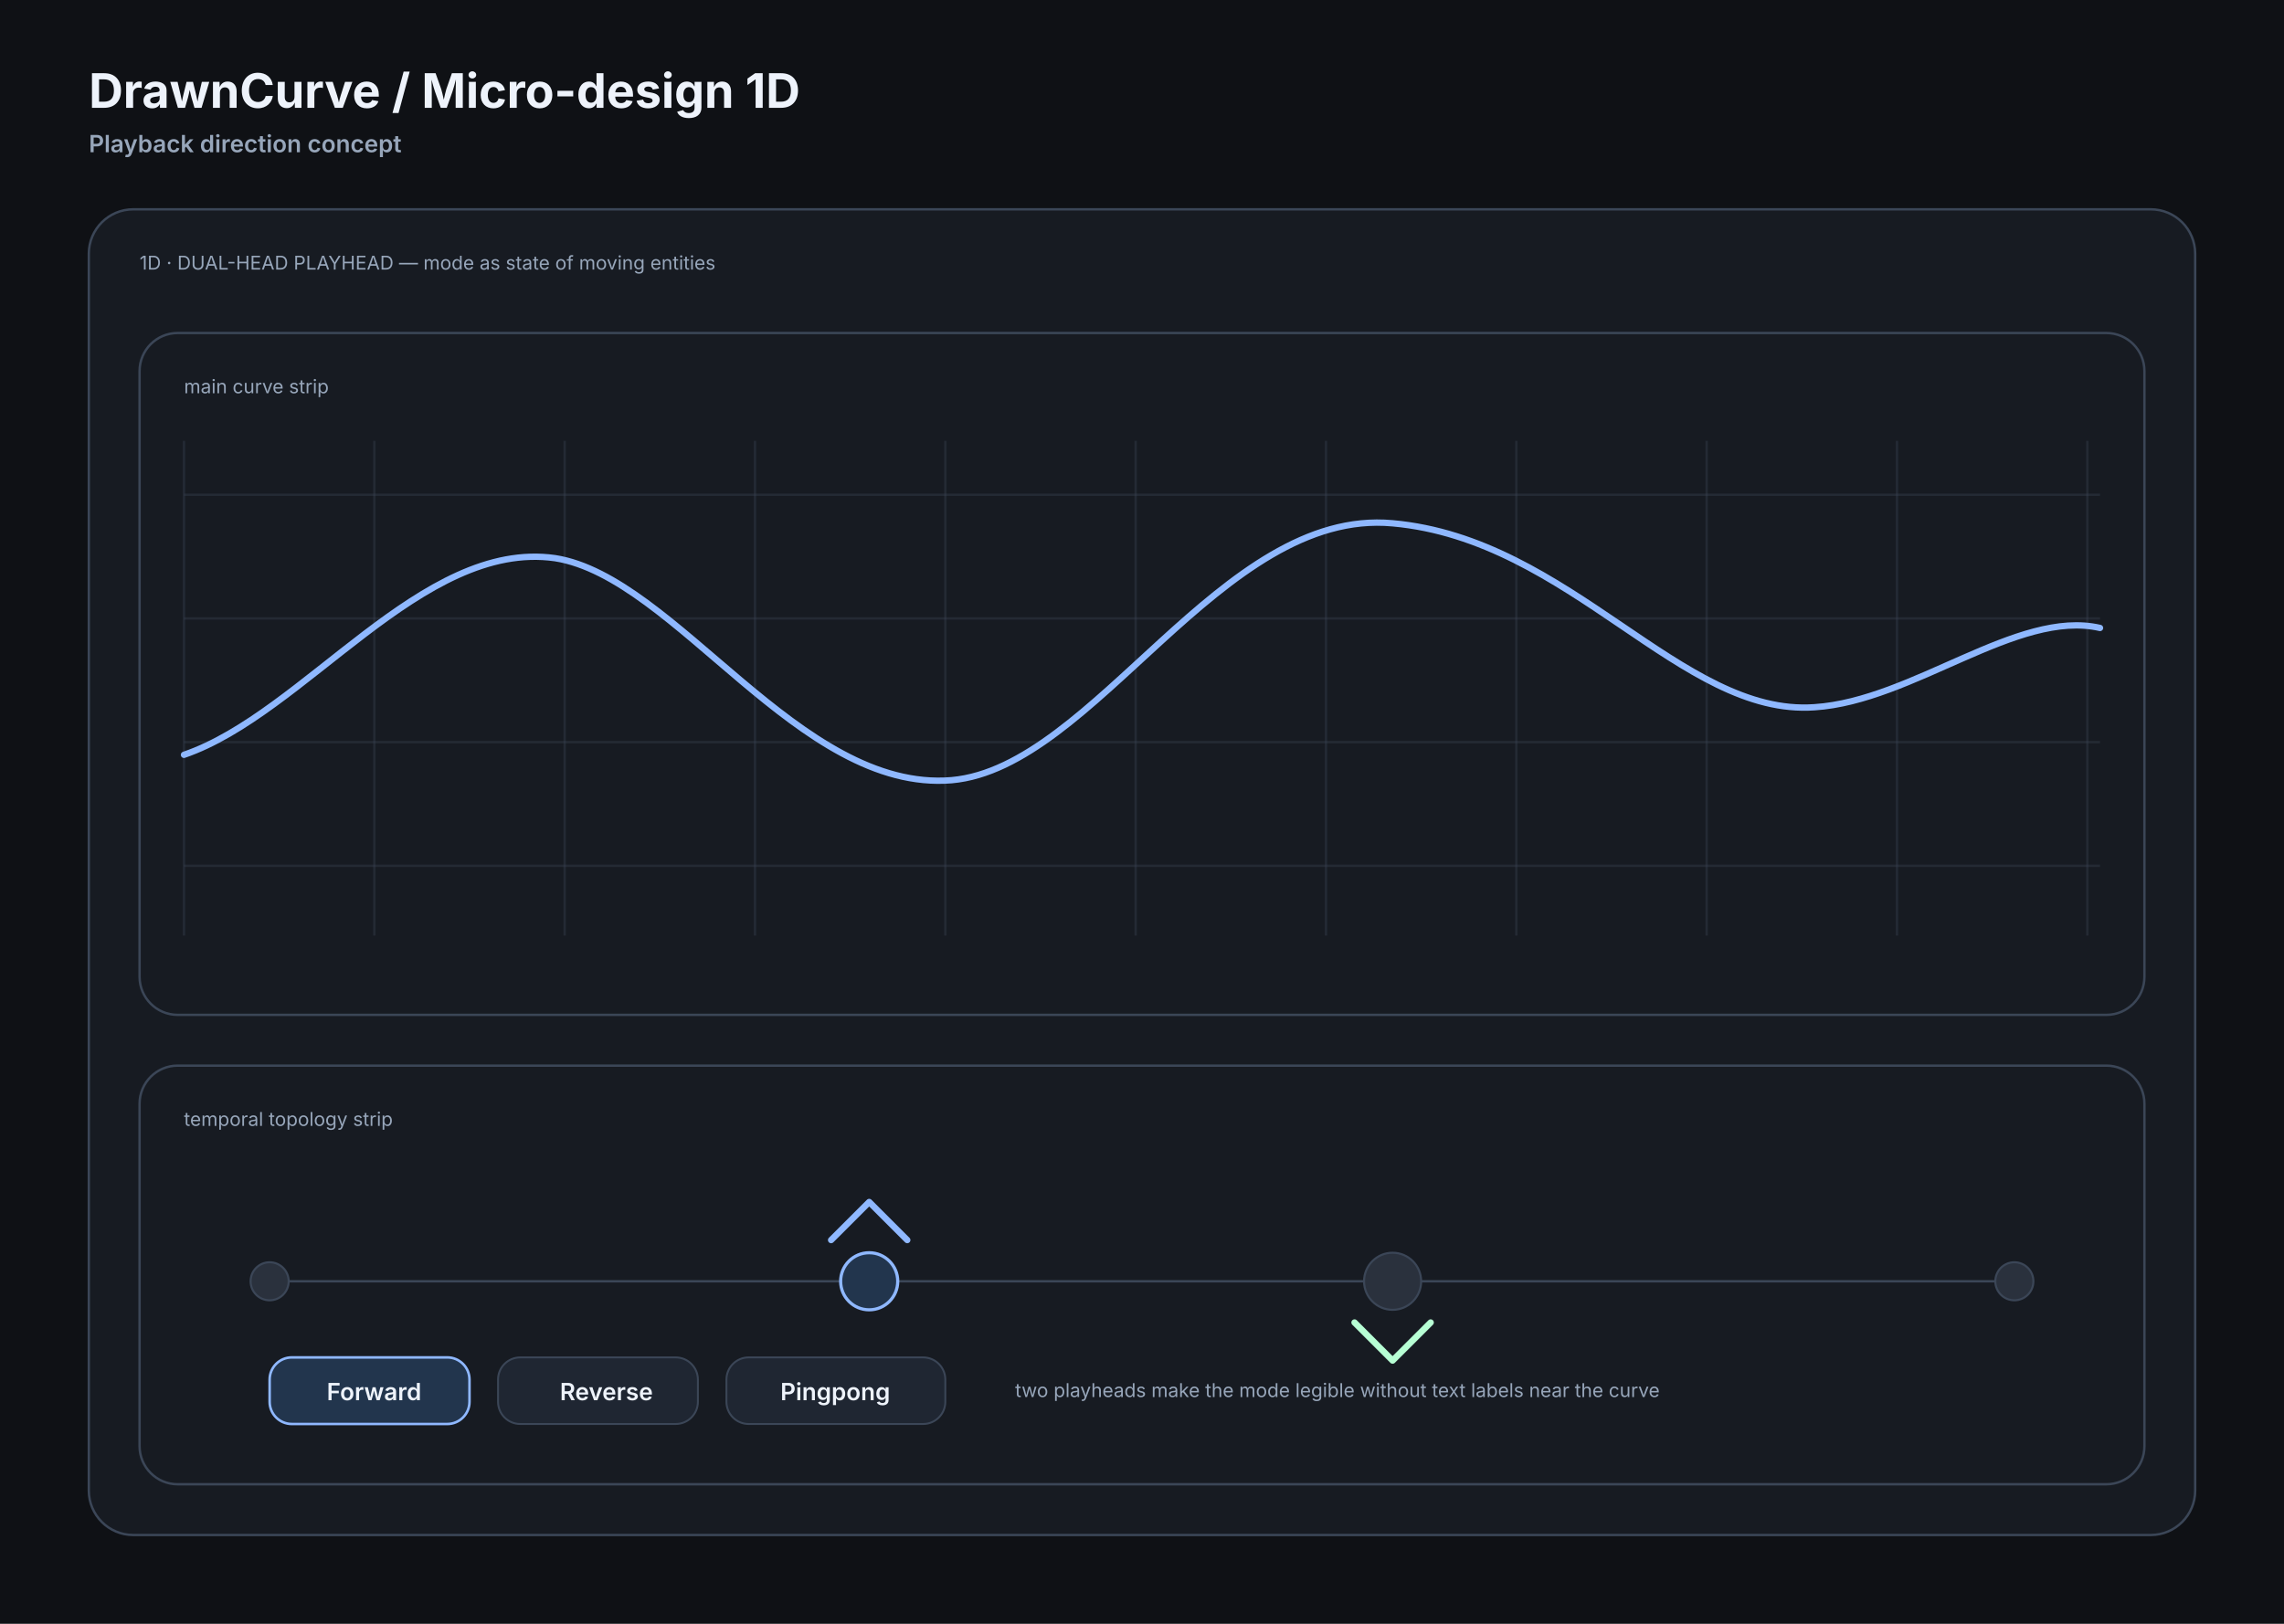
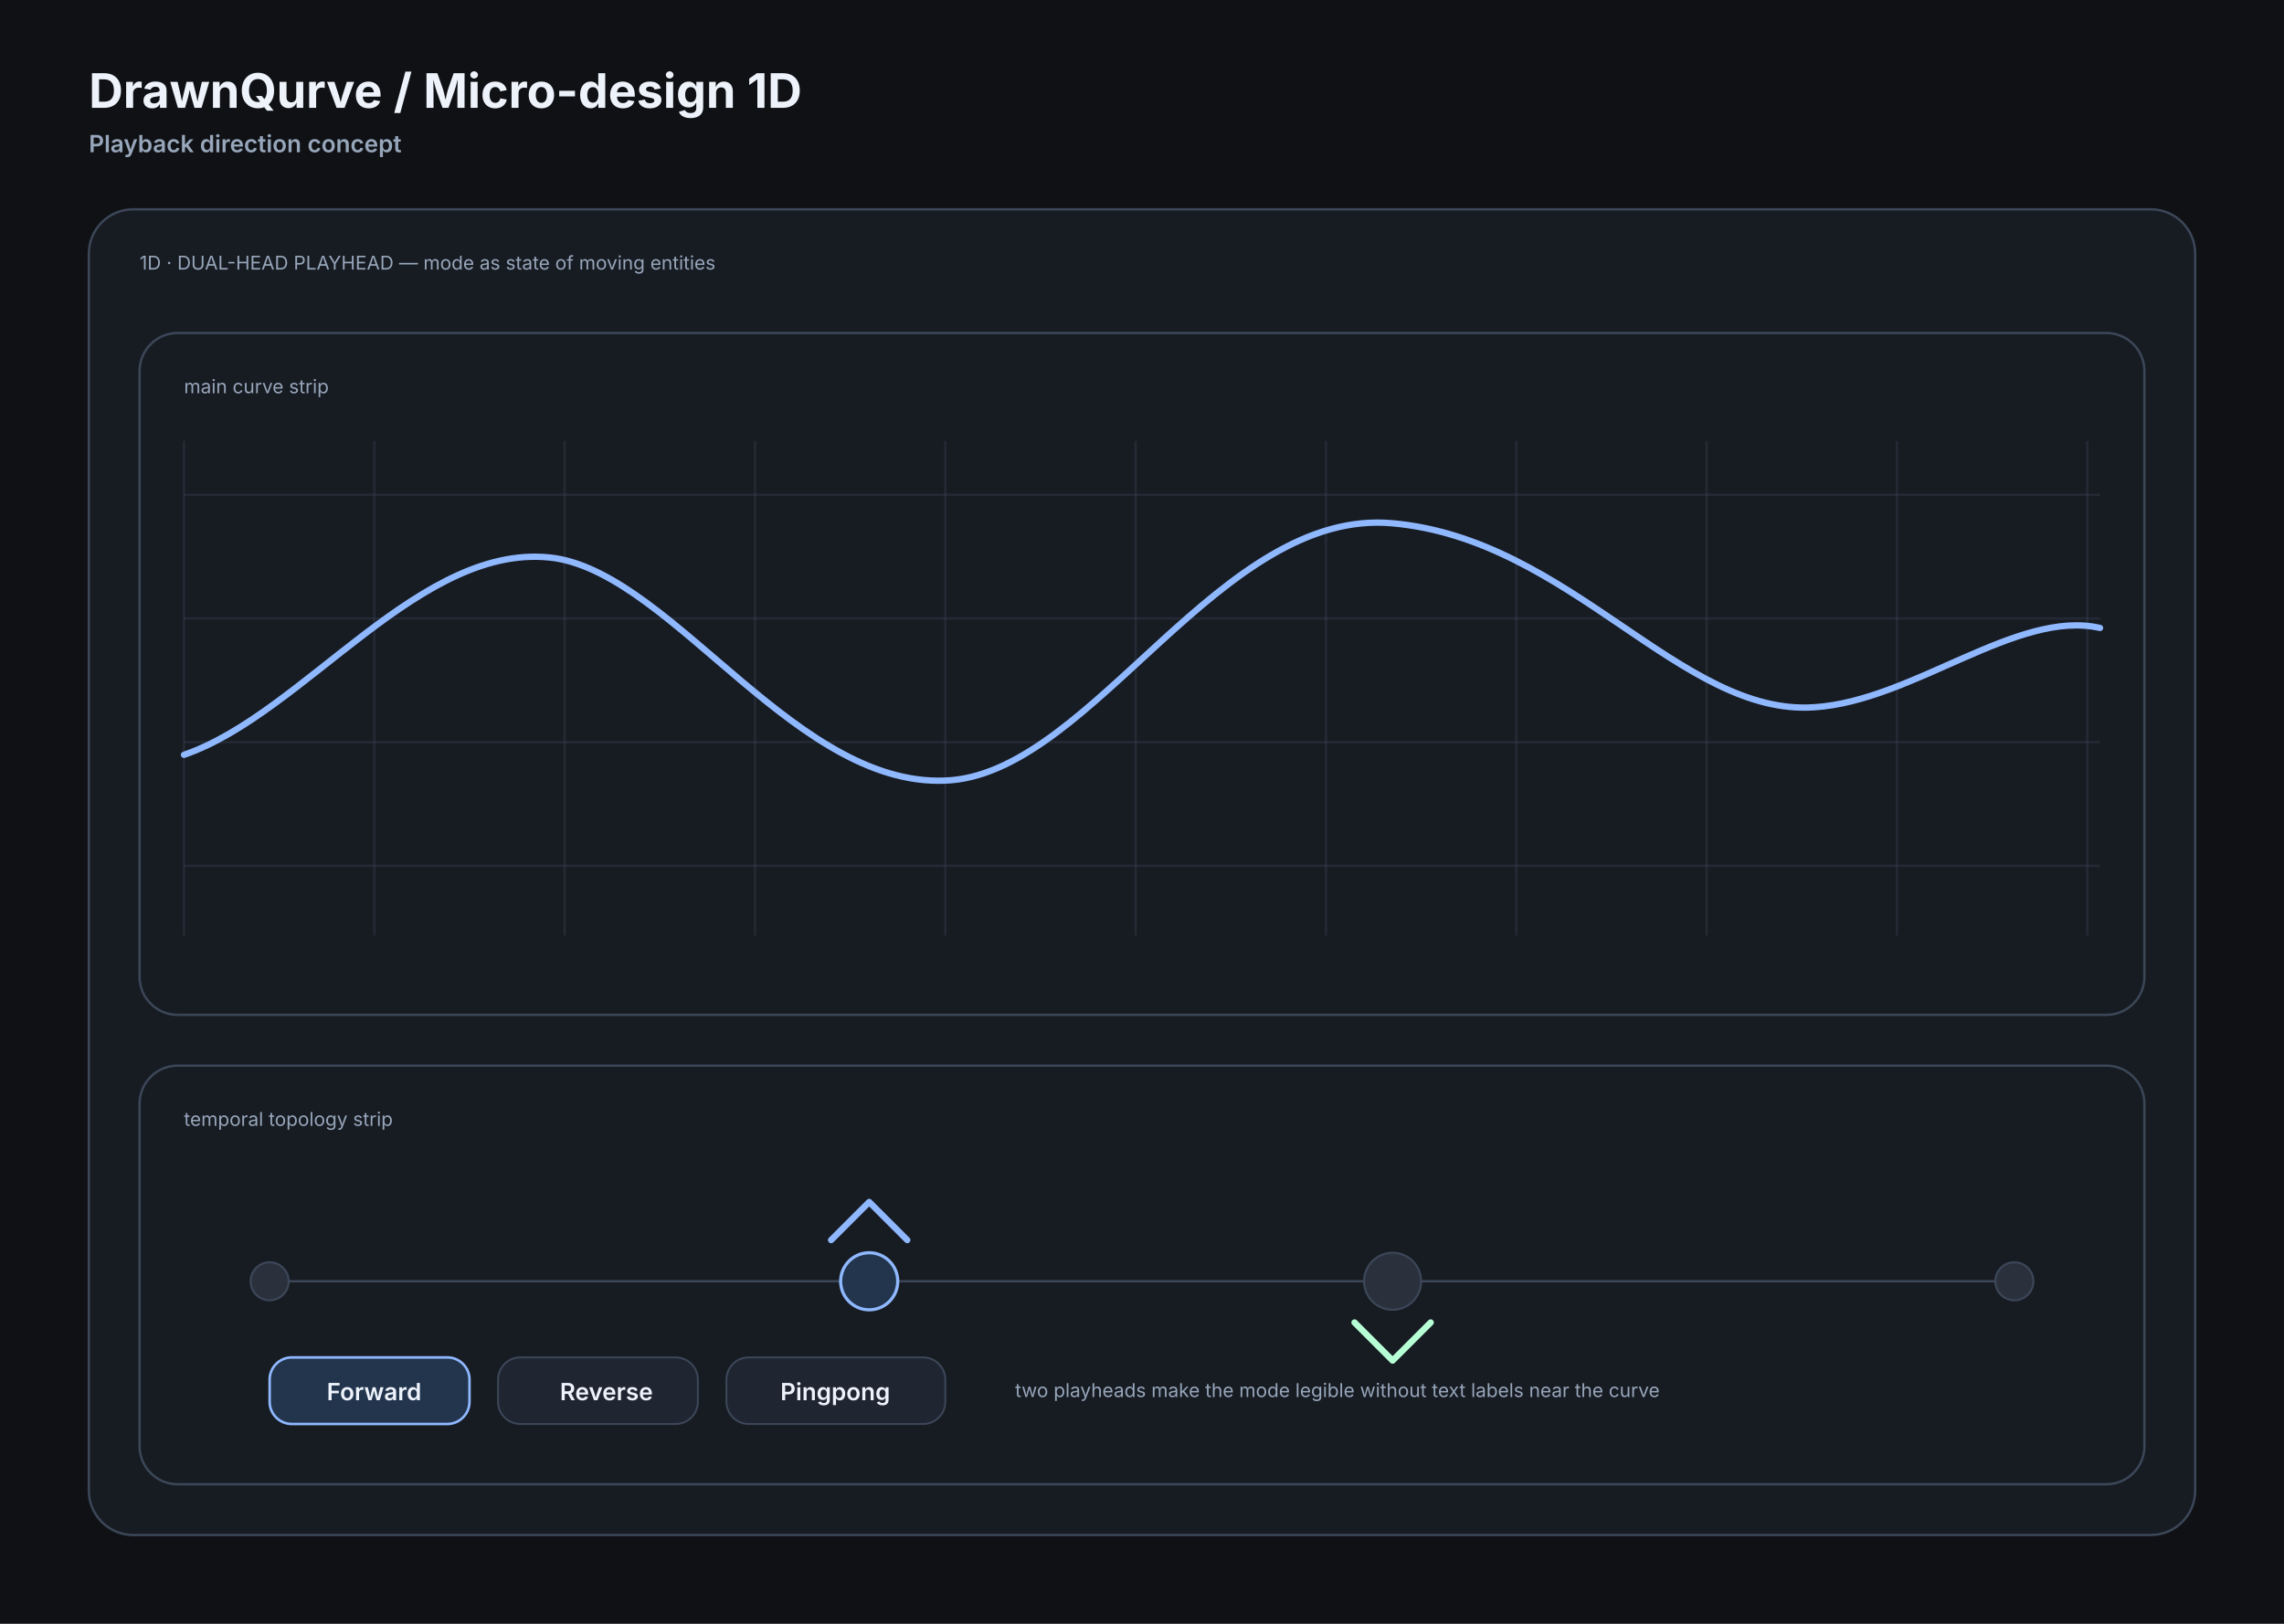
<svg xmlns="http://www.w3.org/2000/svg" width="1440" height="1024" viewBox="0 0 1440 1024">
  <style>
.bg { fill: #0f1115; }
.panel { fill: #171b22; stroke: #3b4657; stroke-width: 1.5; }
.text { fill: #eef3fb; font-family: Inter, Arial, sans-serif; }
.muted { fill: #97a6ba; font-family: Inter, Arial, sans-serif; }
.title { font-size: 30px; font-weight: 700; }
.label { font-size: 15px; font-weight: 600; }
.small { font-size: 12px; }
.stroke { stroke: #3b4657; stroke-width: 1.5; fill: none; }
.line { stroke: #8fb8ff; stroke-width: 4; fill: none; stroke-linecap: round; stroke-linejoin: round; }
.line2 { stroke: #b7ffd4; stroke-width: 4; fill: none; stroke-linecap: round; stroke-linejoin: round; }
.button { fill: #1f2632; stroke: #3b4657; stroke-width: 1.2; }
.buttonActive { fill: #22354d; stroke: #8fb8ff; stroke-width: 1.6; }
.node { fill: #2a313d; stroke: #3b4657; stroke-width: 1.3; }
.nodeActive { fill: #22354d; stroke: #8fb8ff; stroke-width: 2; }
.ring { fill: none; stroke: #3b4657; stroke-width: 1.4; }
</style>
  <rect class="bg" x="0" y="0" width="1440" height="1024" />
-   <text class="text title" x="56" y="68">DrawnCurve / Micro-design 1D</text>
+   <text class="text title" x="56" y="68">DrawnQurve / Micro-design 1D</text>
  <text class="muted label" x="56" y="96">Playback direction concept</text>
  <rect class="panel" x="56" y="132" width="1328" height="836" rx="28" />
  <text class="muted small" x="88" y="170">1D · DUAL-HEAD PLAYHEAD — mode as state of moving entities</text>
  <rect class="panel" x="88" y="210" width="1264" height="430" rx="24" />
  <text class="muted small" x="116" y="248">main curve strip</text>
  <line class="stroke" x1="116" y1="278" x2="116" y2="590" opacity="0.35" />
  <line class="stroke" x1="236" y1="278" x2="236" y2="590" opacity="0.35" />
  <line class="stroke" x1="356" y1="278" x2="356" y2="590" opacity="0.35" />
  <line class="stroke" x1="476" y1="278" x2="476" y2="590" opacity="0.35" />
  <line class="stroke" x1="596" y1="278" x2="596" y2="590" opacity="0.35" />
  <line class="stroke" x1="716" y1="278" x2="716" y2="590" opacity="0.35" />
  <line class="stroke" x1="836" y1="278" x2="836" y2="590" opacity="0.35" />
  <line class="stroke" x1="956" y1="278" x2="956" y2="590" opacity="0.35" />
  <line class="stroke" x1="1076" y1="278" x2="1076" y2="590" opacity="0.35" />
  <line class="stroke" x1="1196" y1="278" x2="1196" y2="590" opacity="0.35" />
  <line class="stroke" x1="1316" y1="278" x2="1316" y2="590" opacity="0.35" />
  <line class="stroke" x1="116" y1="312" x2="1324" y2="312" opacity="0.35" />
  <line class="stroke" x1="116" y1="390" x2="1324" y2="390" opacity="0.35" />
  <line class="stroke" x1="116" y1="468" x2="1324" y2="468" opacity="0.35" />
  <line class="stroke" x1="116" y1="546" x2="1324" y2="546" opacity="0.35" />
  <path class="line" d="M116,476 C192,450 266,340 350,352 C426,364 504,500 600,492 C690,484 770,320 878,330 C990,340 1060,452 1144,446 C1206,442 1272,384 1324,396" />
  <rect class="panel" x="88" y="672" width="1264" height="264" rx="24" />
  <text class="muted small" x="116" y="710">temporal topology strip</text>
  <line class="stroke" x1="170" y1="808" x2="1270" y2="808" stroke-width="3" />
  <circle cx="170" cy="808" r="12" class="node" />
  <circle cx="1270" cy="808" r="12" class="node" />
  <circle cx="548" cy="808" r="18" class="nodeActive" />
  <circle cx="878" cy="808" r="18" class="node" />
  <path class="line" d="M524,782 L548,758 L572,782" />
  <path class="line2" d="M854,834 L878,858 L902,834" />
  <rect class="buttonActive" x="170" y="856" width="126" height="42" rx="14" />
  <text class="text label" x="206" y="883">Forward</text>
  <rect class="button" x="314" y="856" width="126" height="42" rx="14" />
  <text class="text label" x="353" y="883">Reverse</text>
  <rect class="button" x="458" y="856" width="138" height="42" rx="14" />
  <text class="text label" x="492" y="883">Pingpong</text>
  <text class="muted small" x="640" y="881">two playheads make the mode legible without text labels near the curve</text>
</svg>
